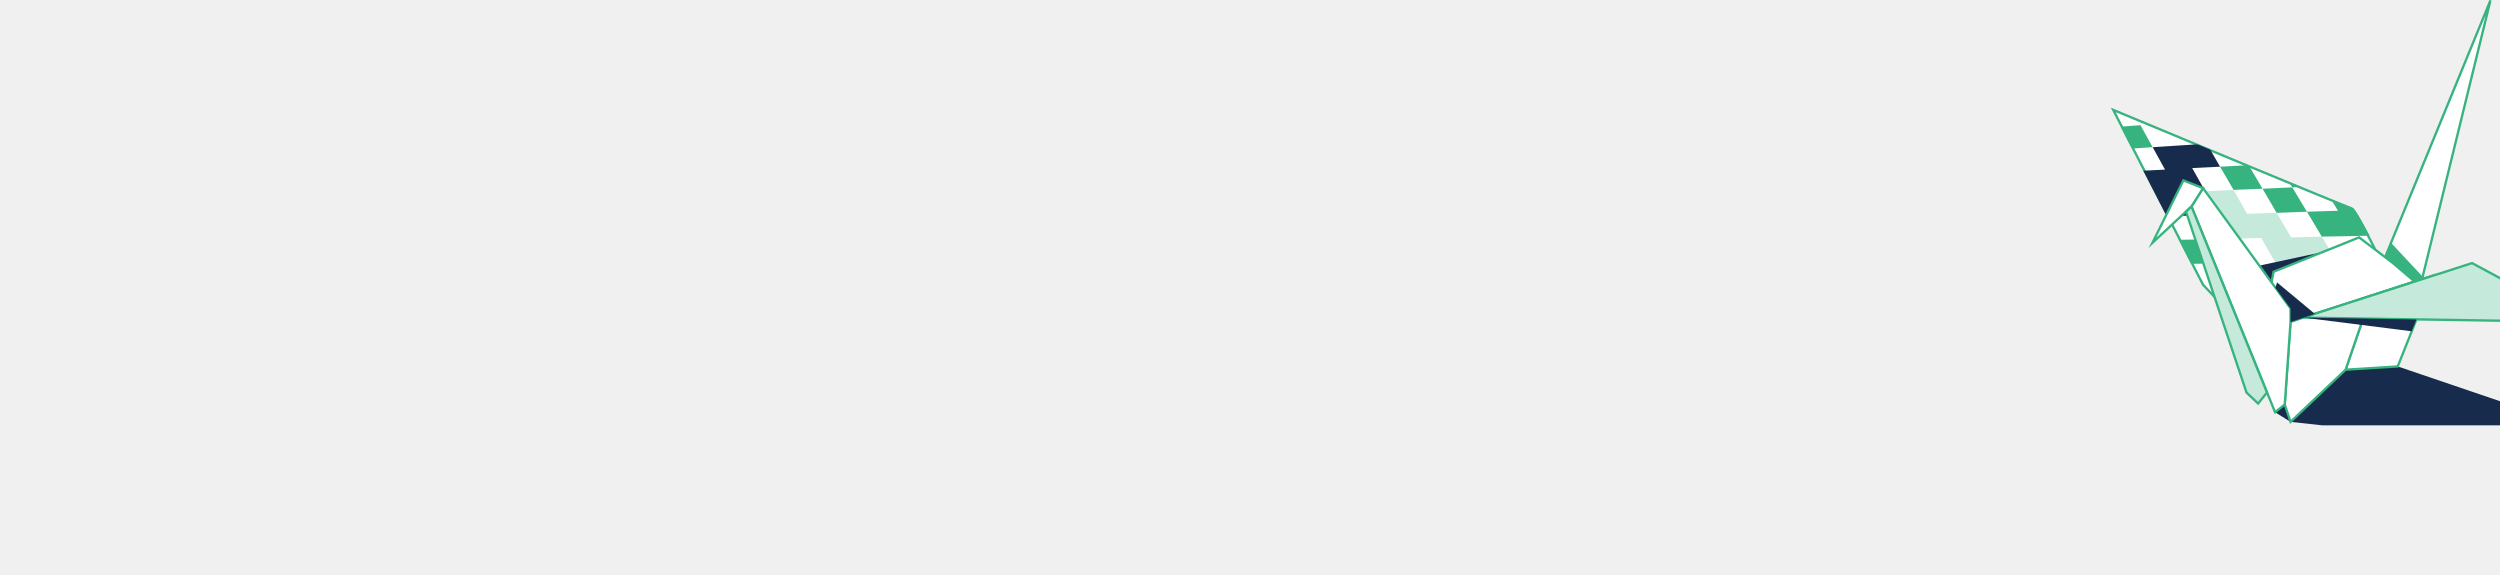
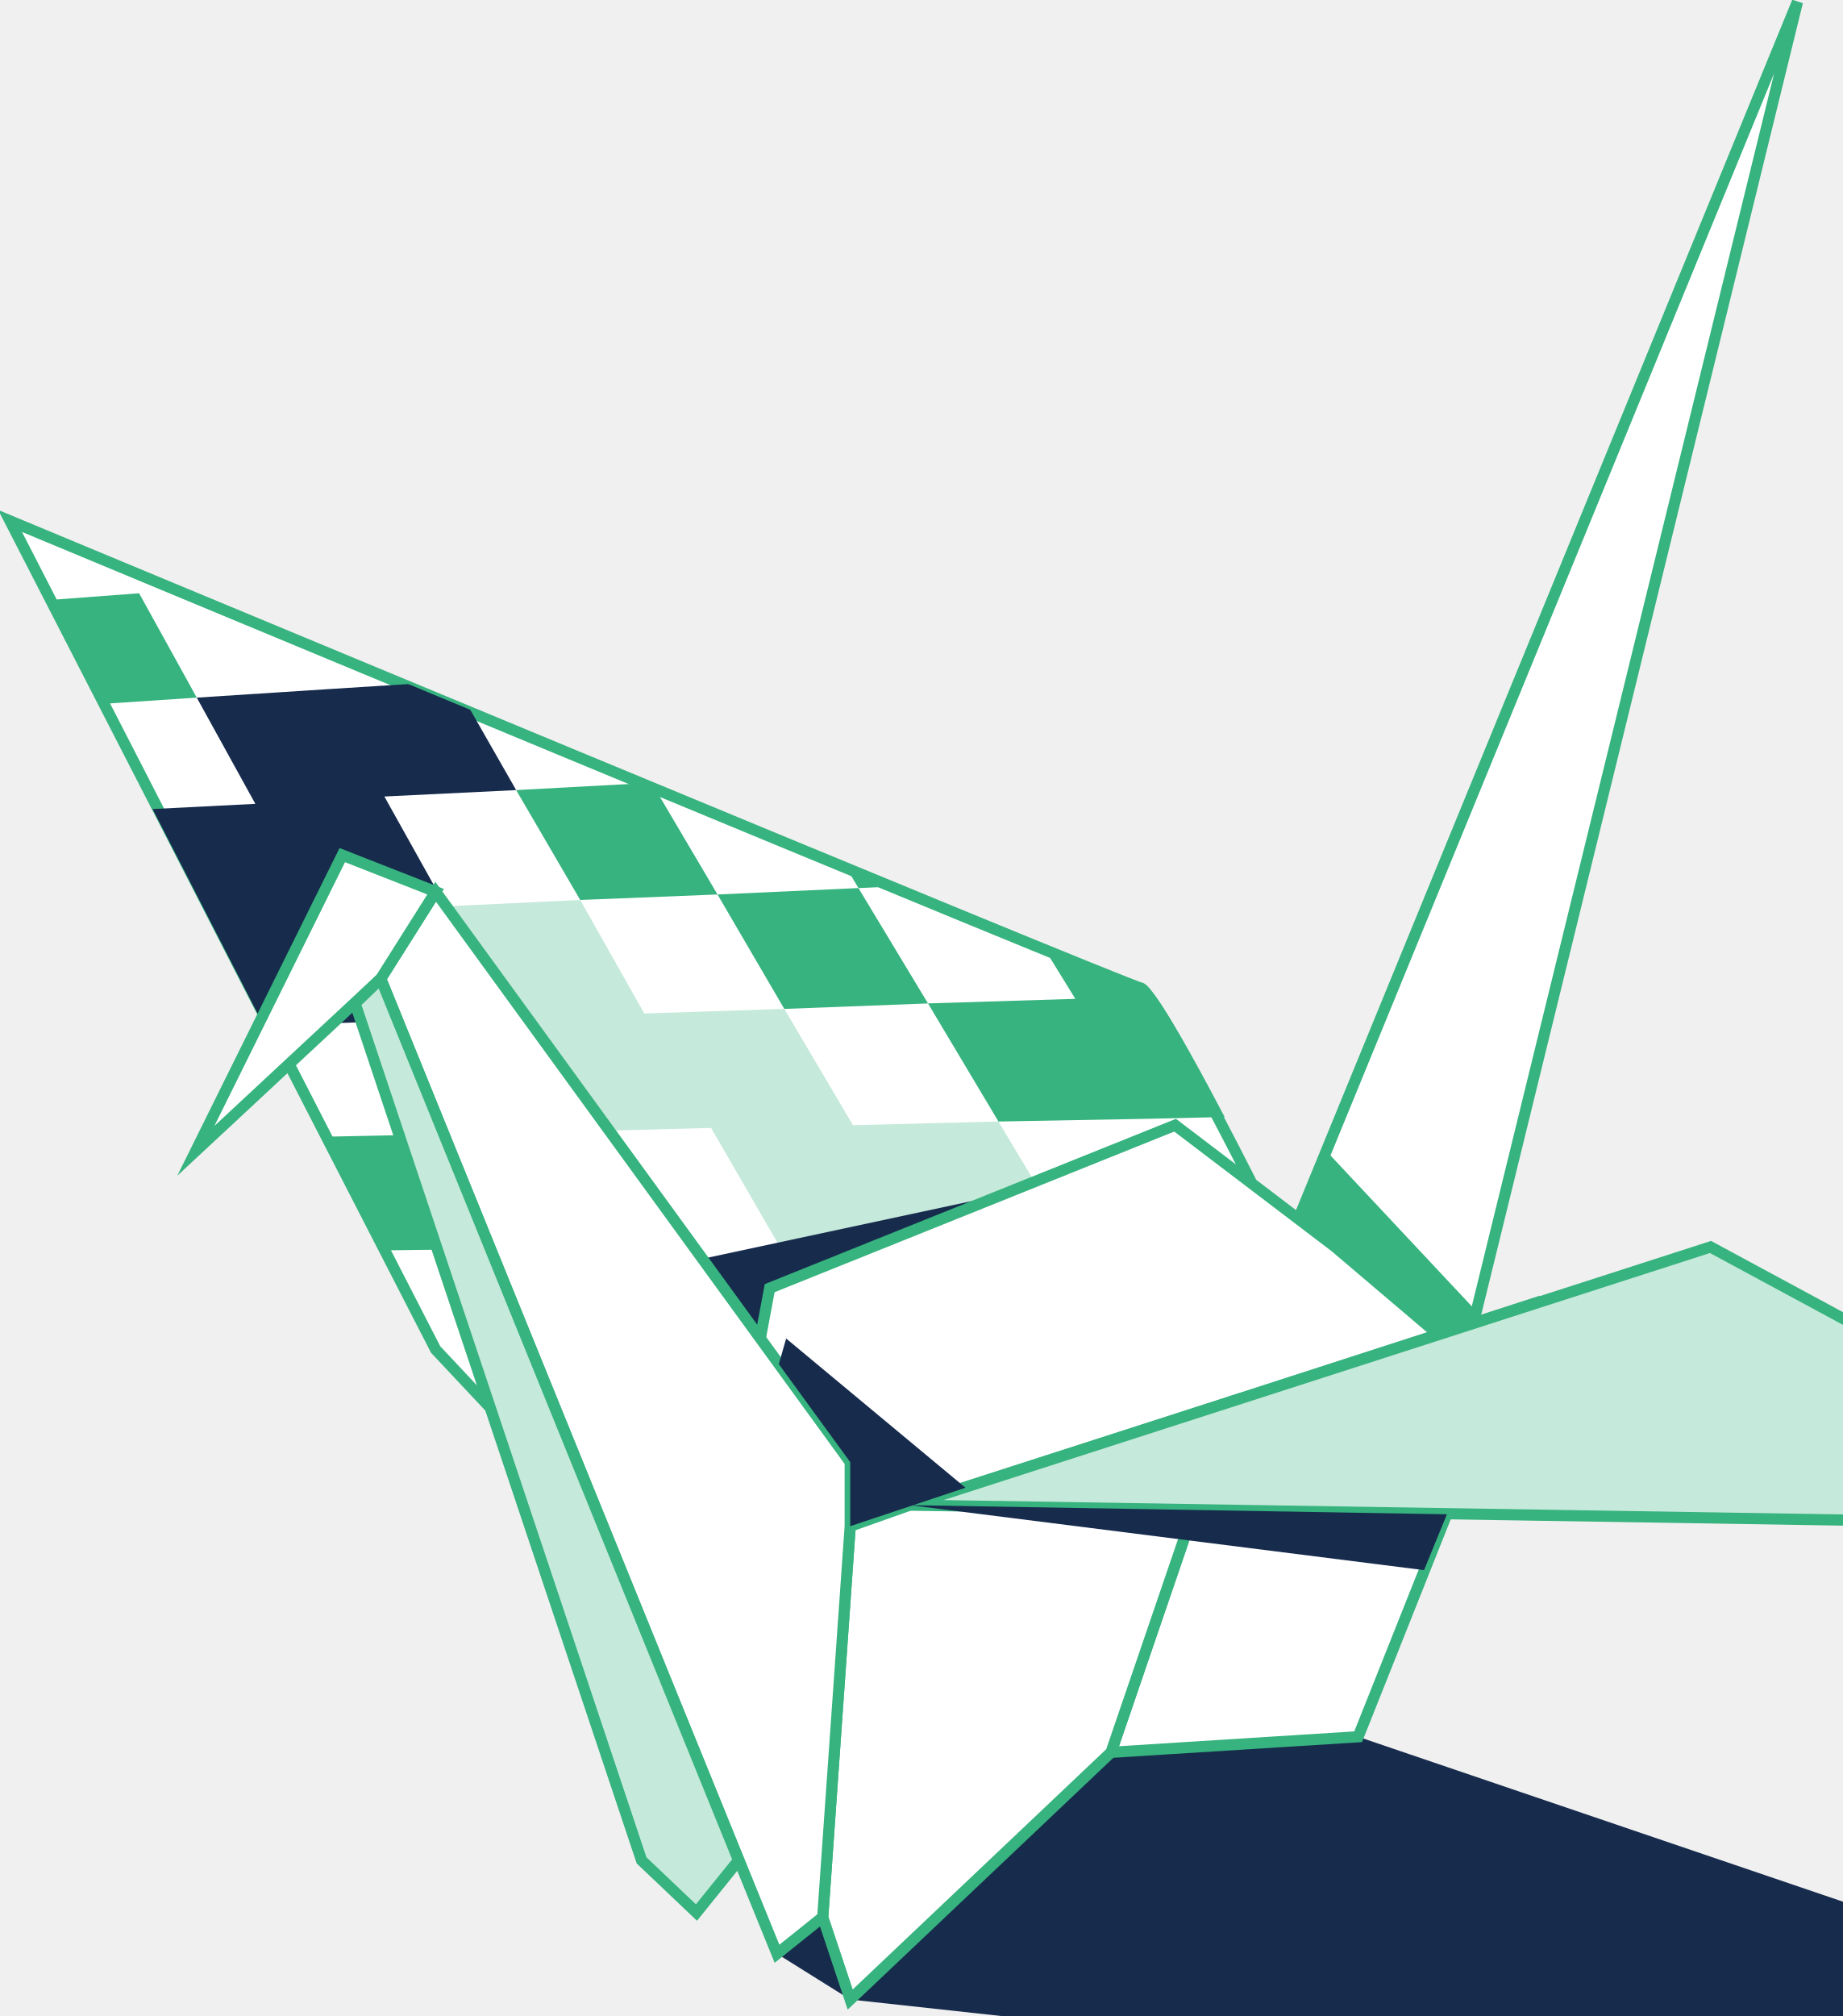
- <svg xmlns="http://www.w3.org/2000/svg" width="1440" height="331" viewBox="0 0 1440 331" fill="none">
-   <g clip-path="url(#clip0_34_2543)">
-     <path d="M1381.09 211.065L1480.88 245.001H1337.7L1319.35 242.998L1310.45 237.435L1340.82 211.065H1381.09Z" fill="#172B4D" />
-     <path d="M1367.96 148.758V143.418C1367.96 143.418 1356.28 120.275 1354.61 120.052C1352.94 119.83 1217.22 63.309 1217.22 63.309L1268.95 164.001L1289.42 185.809L1367.96 148.758Z" fill="white" stroke="#36B37E" stroke-width="1.358" stroke-miterlimit="10" />
-     <mask id="mask0_34_2543" style="mask-type:alpha" maskUnits="userSpaceOnUse" x="1216" y="62" width="154" height="126">
-       <path d="M1368.38 149.363V144.022C1368.38 144.022 1356.7 120.879 1355.03 120.657C1353.36 120.434 1217.64 63.913 1217.64 63.913L1269.37 164.606L1289.84 186.413L1368.38 149.363Z" fill="white" stroke="#36B37E" stroke-width="1.358" stroke-miterlimit="10" />
-     </mask>
-     <g mask="url(#mask0_34_2543)">
-       <path d="M1311.34 122.611L1294.32 123.168L1286.53 109.371L1270.18 110.15L1277.85 123.613L1261.61 124.169L1269.18 137.854L1285.53 137.52L1302.44 137.075L1310.67 151.317L1328.14 151.206L1336.81 165.892H1355.17L1346.16 150.983L1337.37 136.297L1319.68 136.742L1311.34 122.611Z" fill="#C5E9DA" />
-       <path d="M1303.22 108.703L1295.21 95.129L1278.74 96.019L1286.53 109.371L1303.22 108.703Z" fill="#36B37E" />
-       <path d="M1328.8 121.944L1320.35 107.925L1303.22 108.704L1311.34 122.611L1328.8 121.944Z" fill="#36B37E" />
-       <path d="M1337.93 107.145L1329.36 93.237L1312.12 94.127L1320.35 107.924L1337.93 107.145Z" fill="#36B37E" />
-       <path d="M1346.71 121.387L1328.8 121.943L1337.37 136.296L1355.61 135.962L1374.3 135.517L1365.07 120.83L1356.06 106.366L1337.93 107.145L1346.71 121.387Z" fill="#36B37E" />
-       <path d="M1254.27 110.817L1270.18 110.15L1262.72 96.798L1278.74 96.019L1271.18 82.779L1255.38 83.781L1239.92 84.782L1247.04 97.689L1231.69 98.467L1216.78 99.246L1223.56 112.153L1238.69 111.485L1245.81 124.725L1261.61 124.169L1254.27 110.817Z" fill="#172B4D" />
-       <path d="M1230.46 125.17L1237.47 138.521L1253.16 138.187L1245.81 124.725L1230.46 125.17Z" fill="#36B37E" />
-       <path d="M1218.11 73.21L1224.79 85.783L1239.92 84.782L1232.91 72.098L1218.11 73.21Z" fill="#36B37E" />
-       <path d="M1295.21 95.129L1312.12 94.128L1304 80.665L1296.1 67.425L1279.74 68.649L1263.72 69.873L1271.18 82.779L1287.42 81.778L1295.21 95.129Z" fill="#36B37E" />
-       <path d="M1338.48 78.439L1321.02 79.552L1329.36 93.237L1347.16 92.347L1338.48 78.439Z" fill="#36B37E" />
-       <path d="M1374.53 105.588L1365.4 91.347L1347.16 92.348L1356.06 106.367L1374.53 105.588Z" fill="#36B37E" />
-       <path d="M1253.16 138.187L1260.61 151.984L1276.85 151.761L1269.18 137.854L1253.16 138.187Z" fill="#36B37E" />
-     </g>
-     <path d="M1337.7 145.197L1275.41 158.549L1273.85 162.665L1287.75 181.691L1337.7 145.197Z" fill="#172B4D" />
-     <path d="M1373.3 149.426L1434.49 0.223L1395.11 160.774L1390.88 162.221L1373.3 149.426Z" fill="white" stroke="#36B37E" stroke-width="1.358" stroke-miterlimit="10" />
-     <path d="M1395.44 159.328L1377.2 139.857L1373.3 149.426L1390.88 162.221L1395.11 160.775L1395.44 159.328Z" fill="#36B37E" />
-     <path d="M1390.88 162.221L1378.31 151.54L1358.84 136.742L1309.56 156.547L1307.33 168.452L1319.35 185.475L1390.88 162.221Z" fill="white" stroke="#36B37E" stroke-width="1.358" stroke-miterlimit="10" />
-     <path d="M1365.63 170.343L1402 158.549L1381.09 211.065L1351.05 212.956L1365.63 170.343Z" fill="white" stroke="#36B37E" stroke-width="1.358" stroke-miterlimit="10" />
-     <path d="M1326.58 182.915L1319.35 185.474L1316.01 232.984L1319.35 242.997L1351.05 212.956L1365.63 170.343L1326.58 182.915Z" fill="white" stroke="#36B37E" stroke-width="1.358" stroke-miterlimit="10" />
-     <path d="M1423.92 151.54L1486.77 185.475L1326.58 182.916L1423.92 151.54Z" fill="#C5E9DA" stroke="#36B37E" stroke-width="1.358" stroke-miterlimit="10" />
-     <path d="M1319.35 185.475V177.687L1268.95 108.37L1262.28 118.94L1310.45 237.435L1316.01 232.984L1319.35 185.475Z" fill="white" stroke="#36B37E" stroke-width="1.358" stroke-miterlimit="10" />
-     <path d="M1268.95 108.369L1262.28 118.939L1239.81 139.857L1257.61 103.919L1268.95 108.369Z" fill="white" stroke="#36B37E" stroke-width="1.358" stroke-miterlimit="10" />
-     <path d="M1389.1 190.816L1326.58 182.916L1391.88 184.029L1389.1 190.816Z" fill="#172B4D" />
-     <path d="M1333.37 180.802L1311.56 162.666L1310.67 165.781L1319.35 177.686V185.475L1333.37 180.802Z" fill="#172B4D" />
-     <path d="M1305.78 226.085L1300.66 232.427L1293.98 226.085L1259.16 121.944L1262.28 118.939L1305.78 226.085Z" fill="#C5E9DA" stroke="#36B37E" stroke-width="1.358" stroke-miterlimit="10" />
+ <svg xmlns="http://www.w3.org/2000/svg" width="224" height="245" viewBox="0 0 224 245" fill="none">
+   <path d="M165.09 211.065L264.879 245.001H121.704L103.348 242.998L94.449 237.435L124.819 211.065H165.09Z" fill="#172B4D" />
+   <path d="M151.963 148.758V143.418C151.963 143.418 140.282 120.275 138.614 120.052C136.945 119.83 1.224 63.309 1.224 63.309L52.953 164.001L73.423 185.809L151.963 148.758Z" fill="white" stroke="#36B37E" stroke-width="1.358" stroke-miterlimit="10" />
+   <mask id="mask0_34_2547" style="mask-type:alpha" maskUnits="userSpaceOnUse" x="0" y="62" width="154" height="126">
+     <path d="M152.378 149.363V144.022C152.378 144.022 140.697 120.879 139.028 120.657C137.36 120.434 1.638 63.913 1.638 63.913L53.368 164.606L73.838 186.413L152.378 149.363Z" fill="white" stroke="#36B37E" stroke-width="1.358" stroke-miterlimit="10" />
+   </mask>
+   <g mask="url(#mask0_34_2547)">
+     <path d="M95.338 122.611L78.318 123.168L70.53 109.371L54.177 110.15L61.853 123.613L45.611 124.169L53.176 137.854L69.529 137.52L86.439 137.075L94.671 151.317L112.137 151.206L120.814 165.892H139.17L130.159 150.983L121.37 136.297L103.682 136.742L95.338 122.611Z" fill="#C5E9DA" />
+     <path d="M87.217 108.703L79.207 95.129L62.743 96.019L70.53 109.371L87.217 108.703Z" fill="#36B37E" />
+     <path d="M112.804 121.944L104.349 107.925L87.217 108.704L95.338 122.611L112.804 121.944Z" fill="#36B37E" />
+     <path d="M121.926 107.145L113.36 93.237L96.117 94.127L104.349 107.924L121.926 107.145Z" fill="#36B37E" />
+     <path d="M130.715 121.387L112.804 121.943L121.37 136.296L139.614 135.962L158.304 135.517L149.07 120.83L140.059 106.366L121.926 107.145L130.715 121.387Z" fill="#36B37E" />
+     <path d="M38.269 110.817L54.177 110.15L46.723 96.798L62.743 96.019L55.178 82.779L39.381 83.781L23.918 84.782L31.038 97.689L15.685 98.467L0.778 99.246L7.564 112.153L22.694 111.485L29.814 124.725L45.611 124.169L38.269 110.817Z" fill="#172B4D" />
+     <path d="M14.462 125.17L21.47 138.521L37.156 138.187L29.814 124.725L14.462 125.17Z" fill="#36B37E" />
+     <path d="M2.113 73.21L8.788 85.783L23.918 84.782L16.909 72.098L2.113 73.21Z" fill="#36B37E" />
+     <path d="M79.208 95.129L96.117 94.128L87.996 80.665L80.098 67.425L63.744 68.649L47.725 69.873L55.178 82.779L71.42 81.778L79.208 95.129Z" fill="#36B37E" />
+     <path d="M122.483 78.439L105.017 79.552L113.36 93.237L131.16 92.347L122.483 78.439Z" fill="#36B37E" />
+     <path d="M158.527 105.588L149.404 91.347L131.16 92.348L140.06 106.367L158.527 105.588Z" fill="#36B37E" />
+     <path d="M37.156 138.187L44.61 151.984L60.852 151.761L53.176 137.854L37.156 138.187Z" fill="#36B37E" />
  </g>
-   <defs>
-     <clipPath id="clip0_34_2543">
-       <rect width="273" height="245" fill="white" transform="matrix(-1 0 0 1 1489 0)" />
-     </clipPath>
-   </defs>
+   <path d="M121.704 145.197L59.406 158.549L57.848 162.665L71.754 181.691L121.704 145.197Z" fill="#172B4D" />
+   <path d="M157.303 149.426L218.489 0.223L179.107 160.774L174.88 162.221L157.303 149.426Z" fill="white" stroke="#36B37E" stroke-width="1.358" stroke-miterlimit="10" />
+   <path d="M179.441 159.328L161.197 139.857L157.303 149.426L174.88 162.221L179.107 160.775L179.441 159.328Z" fill="#36B37E" />
+   <path d="M174.88 162.221L162.309 151.54L142.841 136.742L93.559 156.547L91.334 168.452L103.348 185.475L174.88 162.221Z" fill="white" stroke="#36B37E" stroke-width="1.358" stroke-miterlimit="10" />
+   <path d="M149.627 170.343L186.005 158.549L165.09 211.065L135.054 212.956L149.627 170.343Z" fill="white" stroke="#36B37E" stroke-width="1.358" stroke-miterlimit="10" />
+   <path d="M110.579 182.915L103.348 185.474L100.011 232.984L103.348 242.997L135.054 212.956L149.627 170.343L110.579 182.915Z" fill="white" stroke="#36B37E" stroke-width="1.358" stroke-miterlimit="10" />
+   <path d="M207.92 151.54L270.775 185.475L110.579 182.916L207.92 151.54Z" fill="#C5E9DA" stroke="#36B37E" stroke-width="1.358" stroke-miterlimit="10" />
+   <path d="M103.348 185.475V177.687L52.953 108.37L46.279 118.94L94.449 237.435L100.011 232.984L103.348 185.475Z" fill="white" stroke="#36B37E" stroke-width="1.358" stroke-miterlimit="10" />
+   <path d="M52.953 108.369L46.279 118.939L23.807 139.857L41.606 103.919L52.953 108.369Z" fill="white" stroke="#36B37E" stroke-width="1.358" stroke-miterlimit="10" />
+   <path d="M173.1 190.816L110.579 182.916L175.881 184.029L173.1 190.816Z" fill="#172B4D" />
+   <path d="M117.365 180.802L95.561 162.666L94.671 165.781L103.348 177.686V185.475L117.365 180.802Z" fill="#172B4D" />
+   <path d="M89.776 226.085L84.659 232.427L77.984 226.085L43.164 121.944L46.279 118.939L89.776 226.085Z" fill="#C5E9DA" stroke="#36B37E" stroke-width="1.358" stroke-miterlimit="10" />
</svg>
